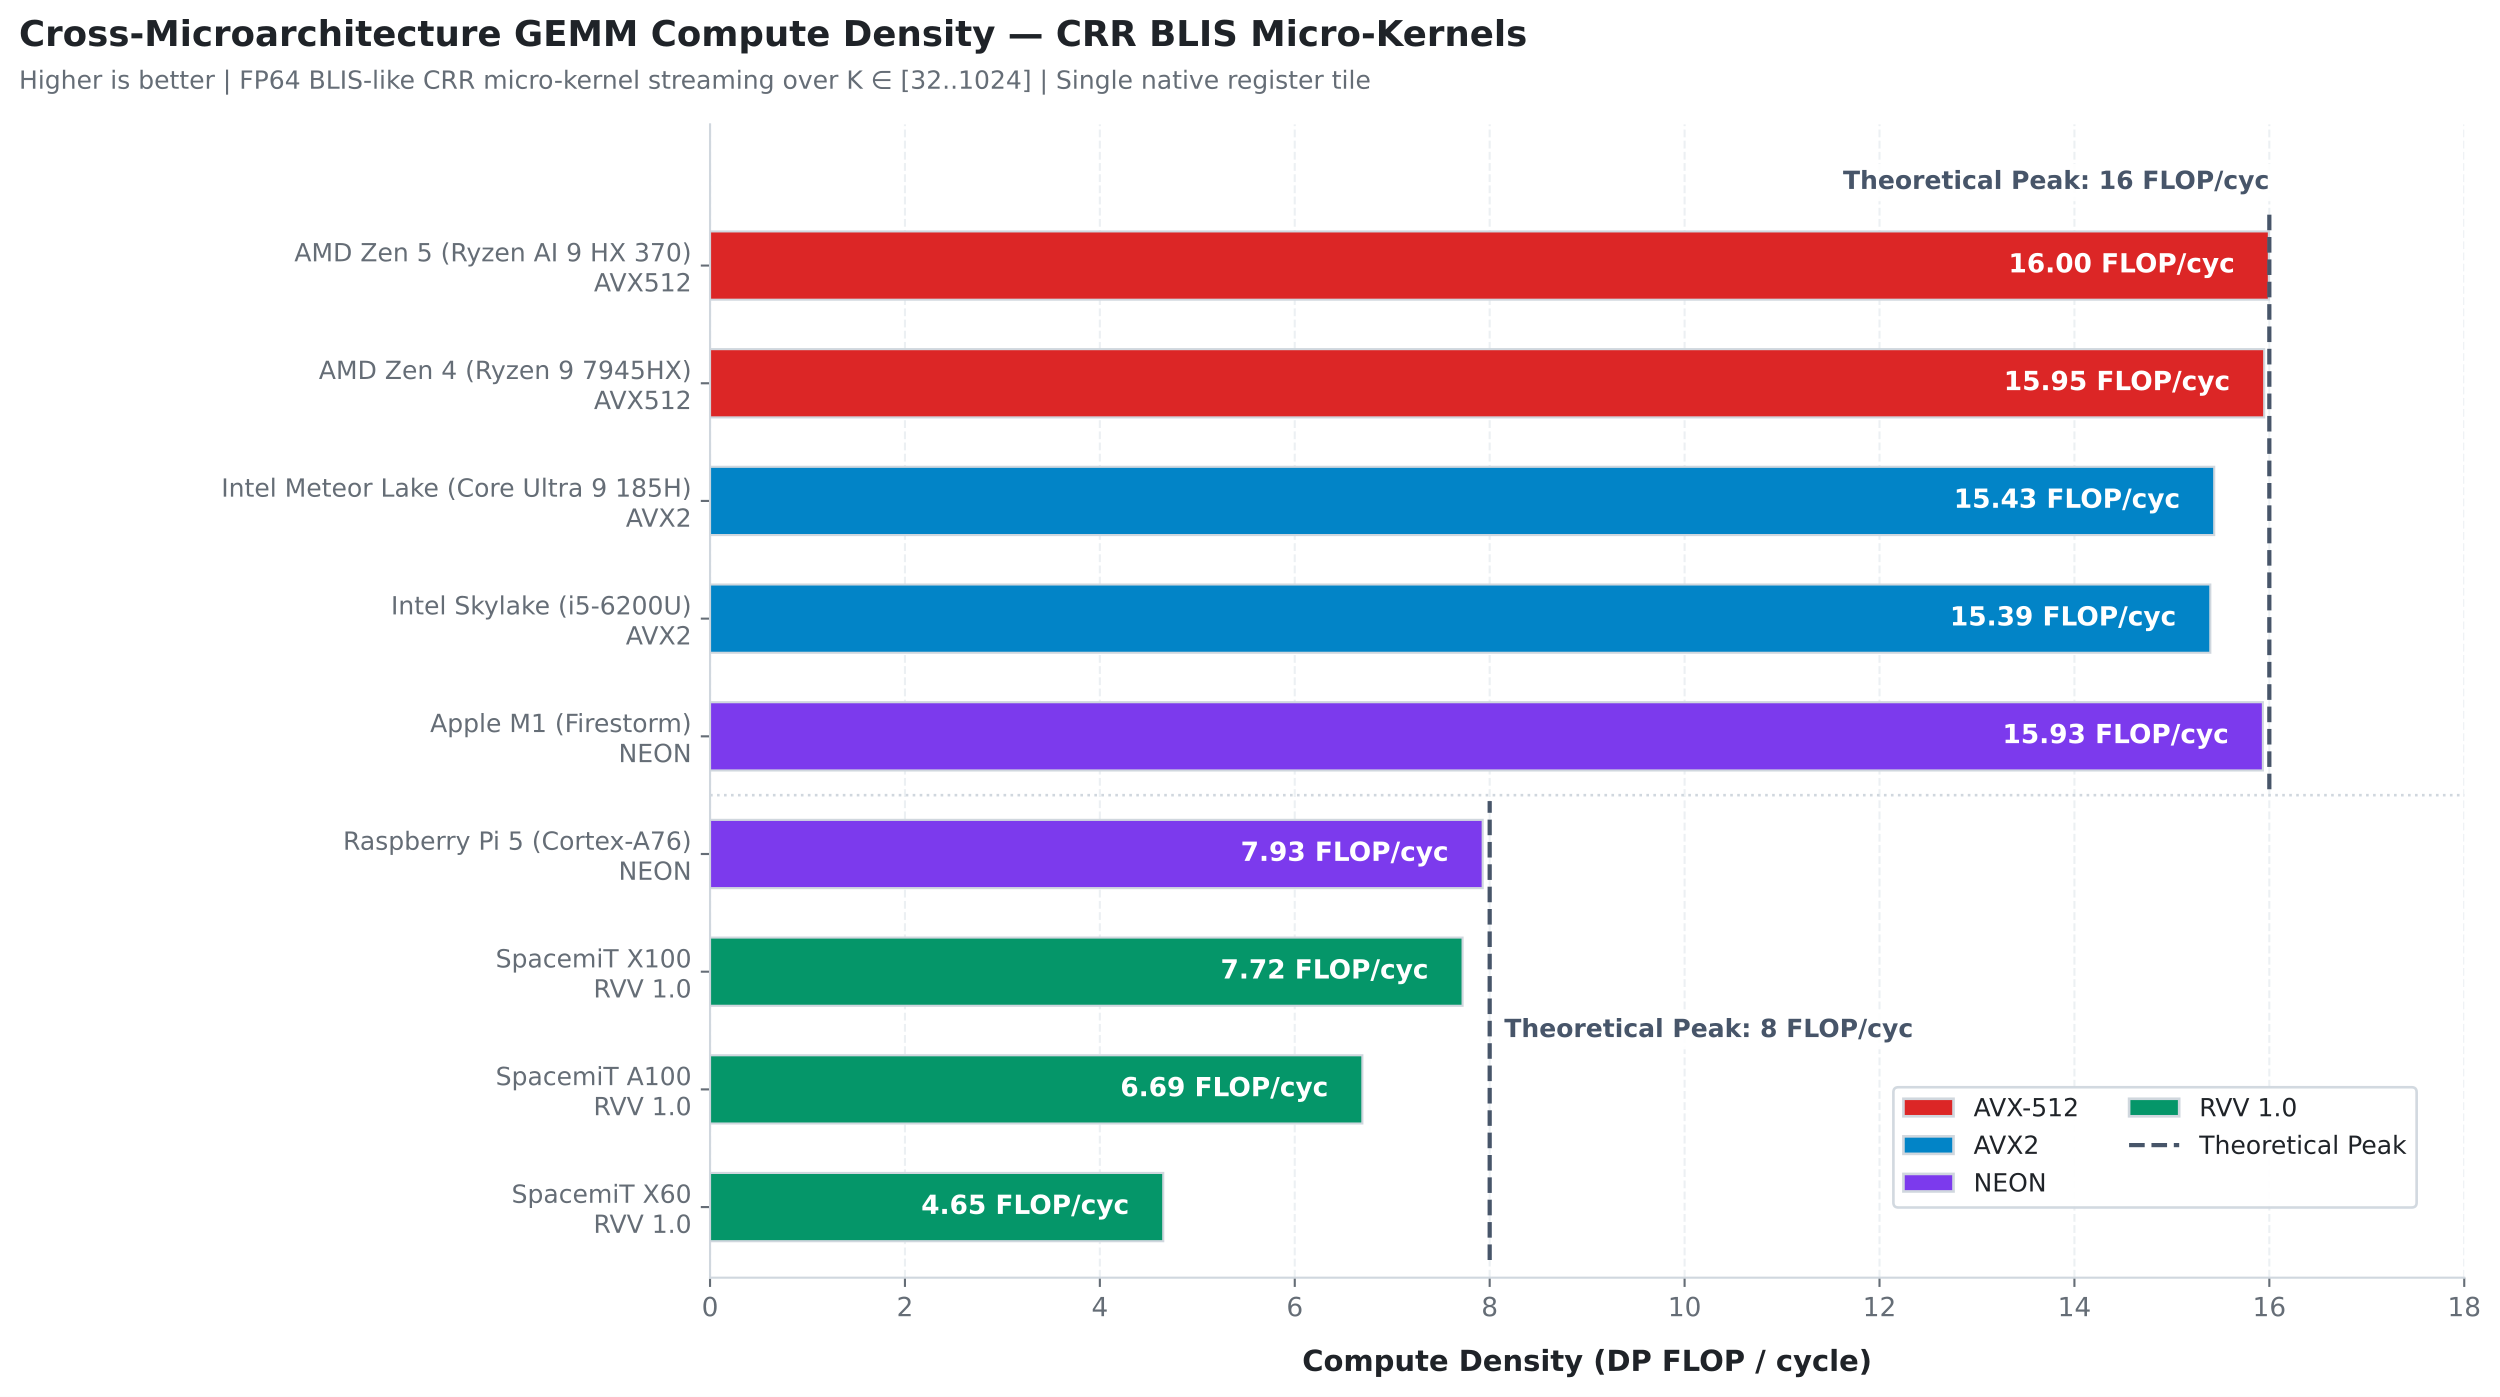
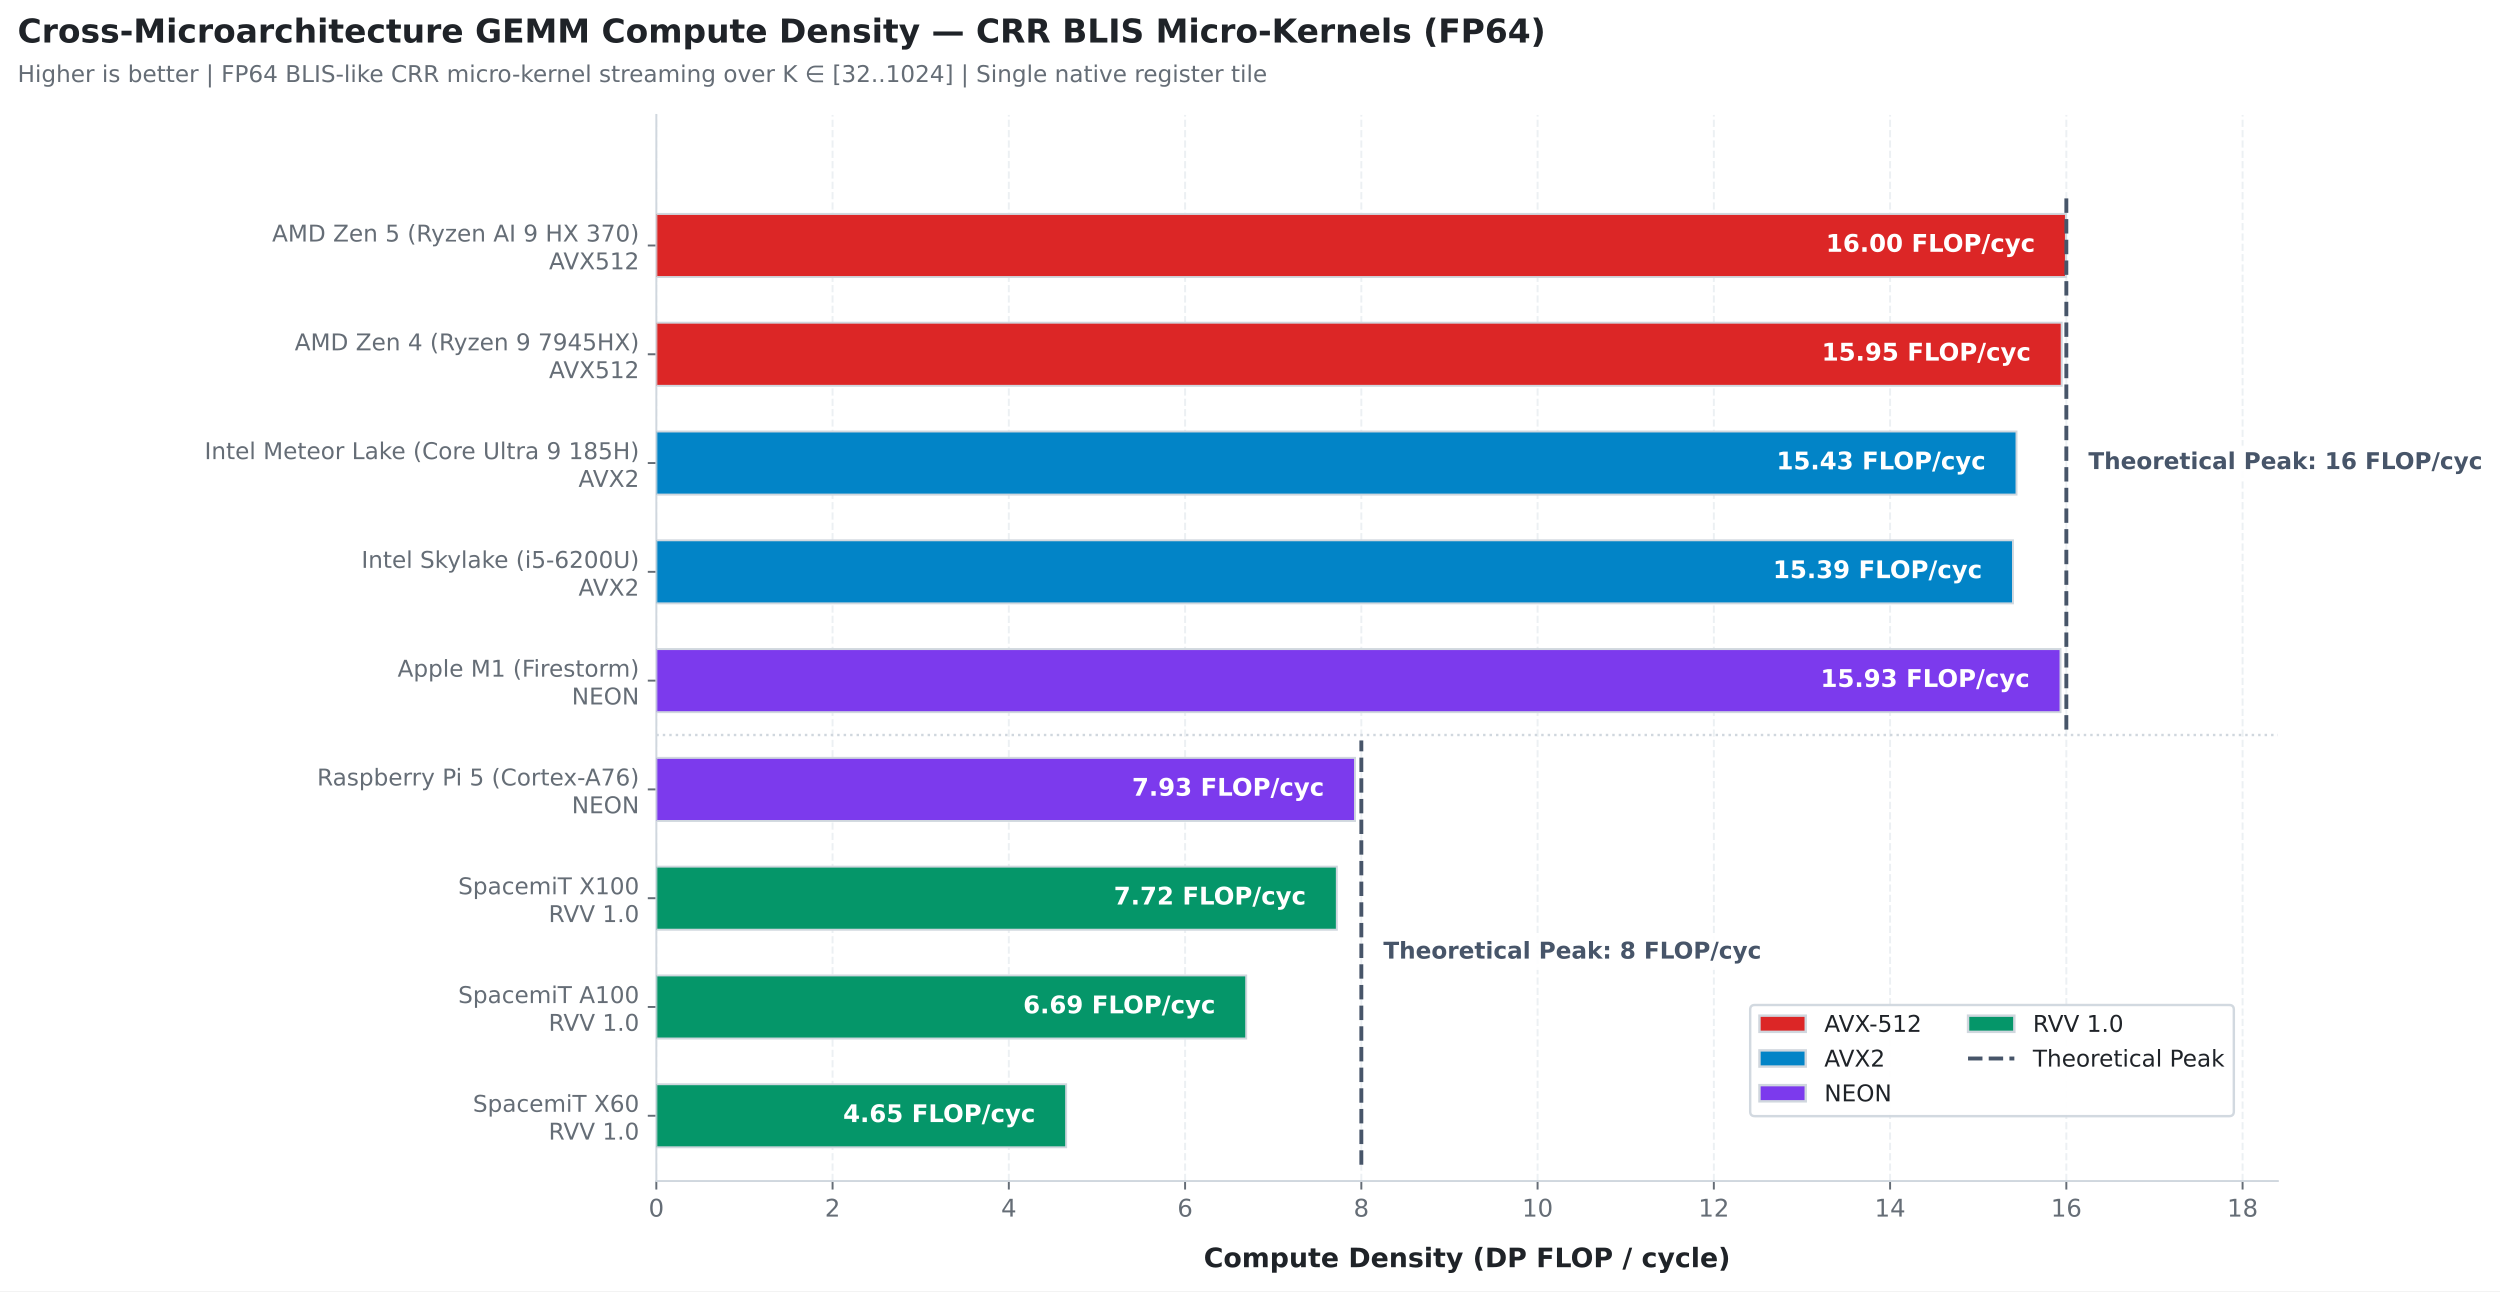
- <svg xmlns="http://www.w3.org/2000/svg" xmlns:xlink="http://www.w3.org/1999/xlink" width="948.122pt" height="529.759pt" viewBox="0 0 948.122 529.759" version="1.1">
+ <svg xmlns="http://www.w3.org/2000/svg" xmlns:xlink="http://www.w3.org/1999/xlink" width="1025.709pt" height="529.759pt" viewBox="0 0 1025.709 529.759" version="1.1">
  <defs>
    <style type="text/css">*{stroke-linejoin: round; stroke-linecap: butt}</style>
  </defs>
  <g id="figure_1">
    <g id="patch_1">
-       <path d="M 0 529.759  L 948.122 529.759  L 948.122 0  L 0 0  z " style="fill: #ffffff" />
+       <path d="M 0 529.759  L 1025.709 529.759  L 1025.709 0  L 0 0  z " style="fill: #ffffff" />
    </g>
    <g id="axes_1">
      <g id="patch_2">
        <path d="M 269.28 484.558  L 934.56 484.558  L 934.56 47.158  L 269.28 47.158  z " style="fill: #ffffff" />
      </g>
      <g id="matplotlib.axis_1">
        <g id="xtick_1">
          <g id="line2d_1">
-             <path d="M 269.28 484.558  L 269.28 47.158  " clip-path="url(#p05e4e67a41)" style="fill: none; stroke-dasharray: 2.96,1.28; stroke-dashoffset: 0; stroke: #eaeef2; stroke-opacity: 0.9; stroke-width: 0.8" />
+             <path d="M 269.28 484.558  L 269.28 47.158  " clip-path="url(#pf3f0d7f407)" style="fill: none; stroke-dasharray: 2.96,1.28; stroke-dashoffset: 0; stroke: #eaeef2; stroke-opacity: 0.9; stroke-width: 0.8" />
          </g>
          <g id="line2d_2">
            <defs>
-               <path id="mbe280e5e3b" d="M 0 0  L 0 3.5  " style="stroke: #656d76; stroke-width: 0.8" />
+               <path id="m3ccd0ef0bd" d="M 0 0  L 0 3.5  " style="stroke: #656d76; stroke-width: 0.8" />
            </defs>
            <g>
-               <use xlink:href="#mbe280e5e3b" x="269.28" y="484.558" style="fill: #656d76; stroke: #656d76; stroke-width: 0.8" />
+               <use xlink:href="#m3ccd0ef0bd" x="269.28" y="484.558" style="fill: #656d76; stroke: #656d76; stroke-width: 0.8" />
            </g>
          </g>
          <g id="text_1">
            <text style="font-size: 10px; font-family: 'DejaVu Sans', 'Liberation Sans', 'Helvetica', 'Arial', sans-serif; text-anchor: middle; fill: #656d76" x="269.28" y="499.156" transform="rotate(-0 269.28 499.1555)">0</text>
          </g>
        </g>
        <g id="xtick_2">
          <g id="line2d_3">
-             <path d="M 343.2 484.558  L 343.2 47.158  " clip-path="url(#p05e4e67a41)" style="fill: none; stroke-dasharray: 2.96,1.28; stroke-dashoffset: 0; stroke: #eaeef2; stroke-opacity: 0.9; stroke-width: 0.8" />
+             <path d="M 341.593 484.558  L 341.593 47.158  " clip-path="url(#pf3f0d7f407)" style="fill: none; stroke-dasharray: 2.96,1.28; stroke-dashoffset: 0; stroke: #eaeef2; stroke-opacity: 0.9; stroke-width: 0.8" />
          </g>
          <g id="line2d_4">
            <g>
-               <use xlink:href="#mbe280e5e3b" x="343.2" y="484.558" style="fill: #656d76; stroke: #656d76; stroke-width: 0.8" />
+               <use xlink:href="#m3ccd0ef0bd" x="341.593" y="484.558" style="fill: #656d76; stroke: #656d76; stroke-width: 0.8" />
            </g>
          </g>
          <g id="text_2">
-             <text style="font-size: 10px; font-family: 'DejaVu Sans', 'Liberation Sans', 'Helvetica', 'Arial', sans-serif; text-anchor: middle; fill: #656d76" x="343.2" y="499.156" transform="rotate(-0 343.2 499.1555)">2</text>
+             <text style="font-size: 10px; font-family: 'DejaVu Sans', 'Liberation Sans', 'Helvetica', 'Arial', sans-serif; text-anchor: middle; fill: #656d76" x="341.593" y="499.156" transform="rotate(-0 341.593 499.1555)">2</text>
          </g>
        </g>
        <g id="xtick_3">
          <g id="line2d_5">
-             <path d="M 417.12 484.558  L 417.12 47.158  " clip-path="url(#p05e4e67a41)" style="fill: none; stroke-dasharray: 2.96,1.28; stroke-dashoffset: 0; stroke: #eaeef2; stroke-opacity: 0.9; stroke-width: 0.8" />
+             <path d="M 413.906 484.558  L 413.906 47.158  " clip-path="url(#pf3f0d7f407)" style="fill: none; stroke-dasharray: 2.96,1.28; stroke-dashoffset: 0; stroke: #eaeef2; stroke-opacity: 0.9; stroke-width: 0.8" />
          </g>
          <g id="line2d_6">
            <g>
-               <use xlink:href="#mbe280e5e3b" x="417.12" y="484.558" style="fill: #656d76; stroke: #656d76; stroke-width: 0.8" />
+               <use xlink:href="#m3ccd0ef0bd" x="413.906" y="484.558" style="fill: #656d76; stroke: #656d76; stroke-width: 0.8" />
            </g>
          </g>
          <g id="text_3">
-             <text style="font-size: 10px; font-family: 'DejaVu Sans', 'Liberation Sans', 'Helvetica', 'Arial', sans-serif; text-anchor: middle; fill: #656d76" x="417.12" y="499.156" transform="rotate(-0 417.12 499.1555)">4</text>
+             <text style="font-size: 10px; font-family: 'DejaVu Sans', 'Liberation Sans', 'Helvetica', 'Arial', sans-serif; text-anchor: middle; fill: #656d76" x="413.906" y="499.156" transform="rotate(-0 413.9061 499.1555)">4</text>
          </g>
        </g>
        <g id="xtick_4">
          <g id="line2d_7">
-             <path d="M 491.04 484.558  L 491.04 47.158  " clip-path="url(#p05e4e67a41)" style="fill: none; stroke-dasharray: 2.96,1.28; stroke-dashoffset: 0; stroke: #eaeef2; stroke-opacity: 0.9; stroke-width: 0.8" />
+             <path d="M 486.219 484.558  L 486.219 47.158  " clip-path="url(#pf3f0d7f407)" style="fill: none; stroke-dasharray: 2.96,1.28; stroke-dashoffset: 0; stroke: #eaeef2; stroke-opacity: 0.9; stroke-width: 0.8" />
          </g>
          <g id="line2d_8">
            <g>
-               <use xlink:href="#mbe280e5e3b" x="491.04" y="484.558" style="fill: #656d76; stroke: #656d76; stroke-width: 0.8" />
+               <use xlink:href="#m3ccd0ef0bd" x="486.219" y="484.558" style="fill: #656d76; stroke: #656d76; stroke-width: 0.8" />
            </g>
          </g>
          <g id="text_4">
-             <text style="font-size: 10px; font-family: 'DejaVu Sans', 'Liberation Sans', 'Helvetica', 'Arial', sans-serif; text-anchor: middle; fill: #656d76" x="491.04" y="499.156" transform="rotate(-0 491.04 499.1555)">6</text>
+             <text style="font-size: 10px; font-family: 'DejaVu Sans', 'Liberation Sans', 'Helvetica', 'Arial', sans-serif; text-anchor: middle; fill: #656d76" x="486.219" y="499.156" transform="rotate(-0 486.2191 499.1555)">6</text>
          </g>
        </g>
        <g id="xtick_5">
          <g id="line2d_9">
-             <path d="M 564.96 484.558  L 564.96 47.158  " clip-path="url(#p05e4e67a41)" style="fill: none; stroke-dasharray: 2.96,1.28; stroke-dashoffset: 0; stroke: #eaeef2; stroke-opacity: 0.9; stroke-width: 0.8" />
+             <path d="M 558.532 484.558  L 558.532 47.158  " clip-path="url(#pf3f0d7f407)" style="fill: none; stroke-dasharray: 2.96,1.28; stroke-dashoffset: 0; stroke: #eaeef2; stroke-opacity: 0.9; stroke-width: 0.8" />
          </g>
          <g id="line2d_10">
            <g>
-               <use xlink:href="#mbe280e5e3b" x="564.96" y="484.558" style="fill: #656d76; stroke: #656d76; stroke-width: 0.8" />
+               <use xlink:href="#m3ccd0ef0bd" x="558.532" y="484.558" style="fill: #656d76; stroke: #656d76; stroke-width: 0.8" />
            </g>
          </g>
          <g id="text_5">
-             <text style="font-size: 10px; font-family: 'DejaVu Sans', 'Liberation Sans', 'Helvetica', 'Arial', sans-serif; text-anchor: middle; fill: #656d76" x="564.96" y="499.156" transform="rotate(-0 564.96 499.1555)">8</text>
+             <text style="font-size: 10px; font-family: 'DejaVu Sans', 'Liberation Sans', 'Helvetica', 'Arial', sans-serif; text-anchor: middle; fill: #656d76" x="558.532" y="499.156" transform="rotate(-0 558.5322 499.1555)">8</text>
          </g>
        </g>
        <g id="xtick_6">
          <g id="line2d_11">
-             <path d="M 638.88 484.558  L 638.88 47.158  " clip-path="url(#p05e4e67a41)" style="fill: none; stroke-dasharray: 2.96,1.28; stroke-dashoffset: 0; stroke: #eaeef2; stroke-opacity: 0.9; stroke-width: 0.8" />
+             <path d="M 630.845 484.558  L 630.845 47.158  " clip-path="url(#pf3f0d7f407)" style="fill: none; stroke-dasharray: 2.96,1.28; stroke-dashoffset: 0; stroke: #eaeef2; stroke-opacity: 0.9; stroke-width: 0.8" />
          </g>
          <g id="line2d_12">
            <g>
-               <use xlink:href="#mbe280e5e3b" x="638.88" y="484.558" style="fill: #656d76; stroke: #656d76; stroke-width: 0.8" />
+               <use xlink:href="#m3ccd0ef0bd" x="630.845" y="484.558" style="fill: #656d76; stroke: #656d76; stroke-width: 0.8" />
            </g>
          </g>
          <g id="text_6">
-             <text style="font-size: 10px; font-family: 'DejaVu Sans', 'Liberation Sans', 'Helvetica', 'Arial', sans-serif; text-anchor: middle; fill: #656d76" x="638.88" y="499.156" transform="rotate(-0 638.88 499.1555)">10</text>
+             <text style="font-size: 10px; font-family: 'DejaVu Sans', 'Liberation Sans', 'Helvetica', 'Arial', sans-serif; text-anchor: middle; fill: #656d76" x="630.845" y="499.156" transform="rotate(-0 630.8452 499.1555)">10</text>
          </g>
        </g>
        <g id="xtick_7">
          <g id="line2d_13">
-             <path d="M 712.8 484.558  L 712.8 47.158  " clip-path="url(#p05e4e67a41)" style="fill: none; stroke-dasharray: 2.96,1.28; stroke-dashoffset: 0; stroke: #eaeef2; stroke-opacity: 0.9; stroke-width: 0.8" />
+             <path d="M 703.158 484.558  L 703.158 47.158  " clip-path="url(#pf3f0d7f407)" style="fill: none; stroke-dasharray: 2.96,1.28; stroke-dashoffset: 0; stroke: #eaeef2; stroke-opacity: 0.9; stroke-width: 0.8" />
          </g>
          <g id="line2d_14">
            <g>
-               <use xlink:href="#mbe280e5e3b" x="712.8" y="484.558" style="fill: #656d76; stroke: #656d76; stroke-width: 0.8" />
+               <use xlink:href="#m3ccd0ef0bd" x="703.158" y="484.558" style="fill: #656d76; stroke: #656d76; stroke-width: 0.8" />
            </g>
          </g>
          <g id="text_7">
-             <text style="font-size: 10px; font-family: 'DejaVu Sans', 'Liberation Sans', 'Helvetica', 'Arial', sans-serif; text-anchor: middle; fill: #656d76" x="712.8" y="499.156" transform="rotate(-0 712.8 499.1555)">12</text>
+             <text style="font-size: 10px; font-family: 'DejaVu Sans', 'Liberation Sans', 'Helvetica', 'Arial', sans-serif; text-anchor: middle; fill: #656d76" x="703.158" y="499.156" transform="rotate(-0 703.1583 499.1555)">12</text>
          </g>
        </g>
        <g id="xtick_8">
          <g id="line2d_15">
-             <path d="M 786.72 484.558  L 786.72 47.158  " clip-path="url(#p05e4e67a41)" style="fill: none; stroke-dasharray: 2.96,1.28; stroke-dashoffset: 0; stroke: #eaeef2; stroke-opacity: 0.9; stroke-width: 0.8" />
+             <path d="M 775.471 484.558  L 775.471 47.158  " clip-path="url(#pf3f0d7f407)" style="fill: none; stroke-dasharray: 2.96,1.28; stroke-dashoffset: 0; stroke: #eaeef2; stroke-opacity: 0.9; stroke-width: 0.8" />
          </g>
          <g id="line2d_16">
            <g>
-               <use xlink:href="#mbe280e5e3b" x="786.72" y="484.558" style="fill: #656d76; stroke: #656d76; stroke-width: 0.8" />
+               <use xlink:href="#m3ccd0ef0bd" x="775.471" y="484.558" style="fill: #656d76; stroke: #656d76; stroke-width: 0.8" />
            </g>
          </g>
          <g id="text_8">
-             <text style="font-size: 10px; font-family: 'DejaVu Sans', 'Liberation Sans', 'Helvetica', 'Arial', sans-serif; text-anchor: middle; fill: #656d76" x="786.72" y="499.156" transform="rotate(-0 786.72 499.1555)">14</text>
+             <text style="font-size: 10px; font-family: 'DejaVu Sans', 'Liberation Sans', 'Helvetica', 'Arial', sans-serif; text-anchor: middle; fill: #656d76" x="775.471" y="499.156" transform="rotate(-0 775.4713 499.1555)">14</text>
          </g>
        </g>
        <g id="xtick_9">
          <g id="line2d_17">
-             <path d="M 860.64 484.558  L 860.64 47.158  " clip-path="url(#p05e4e67a41)" style="fill: none; stroke-dasharray: 2.96,1.28; stroke-dashoffset: 0; stroke: #eaeef2; stroke-opacity: 0.9; stroke-width: 0.8" />
+             <path d="M 847.784 484.558  L 847.784 47.158  " clip-path="url(#pf3f0d7f407)" style="fill: none; stroke-dasharray: 2.96,1.28; stroke-dashoffset: 0; stroke: #eaeef2; stroke-opacity: 0.9; stroke-width: 0.8" />
          </g>
          <g id="line2d_18">
            <g>
-               <use xlink:href="#mbe280e5e3b" x="860.64" y="484.558" style="fill: #656d76; stroke: #656d76; stroke-width: 0.8" />
+               <use xlink:href="#m3ccd0ef0bd" x="847.784" y="484.558" style="fill: #656d76; stroke: #656d76; stroke-width: 0.8" />
            </g>
          </g>
          <g id="text_9">
-             <text style="font-size: 10px; font-family: 'DejaVu Sans', 'Liberation Sans', 'Helvetica', 'Arial', sans-serif; text-anchor: middle; fill: #656d76" x="860.64" y="499.156" transform="rotate(-0 860.64 499.1555)">16</text>
+             <text style="font-size: 10px; font-family: 'DejaVu Sans', 'Liberation Sans', 'Helvetica', 'Arial', sans-serif; text-anchor: middle; fill: #656d76" x="847.784" y="499.156" transform="rotate(-0 847.7843 499.1555)">16</text>
          </g>
        </g>
        <g id="xtick_10">
          <g id="line2d_19">
-             <path d="M 934.56 484.558  L 934.56 47.158  " clip-path="url(#p05e4e67a41)" style="fill: none; stroke-dasharray: 2.96,1.28; stroke-dashoffset: 0; stroke: #eaeef2; stroke-opacity: 0.9; stroke-width: 0.8" />
+             <path d="M 920.097 484.558  L 920.097 47.158  " clip-path="url(#pf3f0d7f407)" style="fill: none; stroke-dasharray: 2.96,1.28; stroke-dashoffset: 0; stroke: #eaeef2; stroke-opacity: 0.9; stroke-width: 0.8" />
          </g>
          <g id="line2d_20">
            <g>
-               <use xlink:href="#mbe280e5e3b" x="934.56" y="484.558" style="fill: #656d76; stroke: #656d76; stroke-width: 0.8" />
+               <use xlink:href="#m3ccd0ef0bd" x="920.097" y="484.558" style="fill: #656d76; stroke: #656d76; stroke-width: 0.8" />
            </g>
          </g>
          <g id="text_10">
-             <text style="font-size: 10px; font-family: 'DejaVu Sans', 'Liberation Sans', 'Helvetica', 'Arial', sans-serif; text-anchor: middle; fill: #656d76" x="934.56" y="499.156" transform="rotate(-0 934.56 499.1555)">18</text>
+             <text style="font-size: 10px; font-family: 'DejaVu Sans', 'Liberation Sans', 'Helvetica', 'Arial', sans-serif; text-anchor: middle; fill: #656d76" x="920.097" y="499.156" transform="rotate(-0 920.0974 499.1555)">18</text>
          </g>
        </g>
        <g id="text_11">
          <text style="font-weight: 700; font-size: 11px; font-family: 'DejaVu Sans', 'Liberation Sans', 'Helvetica', 'Arial', sans-serif; text-anchor: middle; fill: #1f2328" x="601.92" y="519.916" transform="rotate(-0 601.92 519.9162)">Compute Density (DP FLOP / cycle)</text>
        </g>
      </g>
      <g id="matplotlib.axis_2">
        <g id="ytick_1">
          <g id="line2d_21">
            <defs>
-               <path id="m7b9314d6ee" d="M 0 0  L -3.5 0  " style="stroke: #656d76; stroke-width: 0.8" />
+               <path id="mdc178f519f" d="M 0 0  L -3.5 0  " style="stroke: #656d76; stroke-width: 0.8" />
            </defs>
            <g>
-               <use xlink:href="#m7b9314d6ee" x="269.28" y="457.778" style="fill: #656d76; stroke: #656d76; stroke-width: 0.8" />
+               <use xlink:href="#mdc178f519f" x="269.28" y="457.778" style="fill: #656d76; stroke: #656d76; stroke-width: 0.8" />
            </g>
          </g>
          <g id="text_12">
            <text style="font-size: 9.5px; font-family: 'DejaVu Sans', 'Liberation Sans', 'Helvetica', 'Arial', sans-serif; fill: #656d76" transform="translate(194.0166 456.1621)">SpacemiT X60</text>
            <text style="font-size: 9.5px; font-family: 'DejaVu Sans', 'Liberation Sans', 'Helvetica', 'Arial', sans-serif; fill: #656d76" transform="translate(225.0741 467.5639)">RVV 1.0</text>
          </g>
        </g>
        <g id="ytick_2">
          <g id="line2d_22">
            <g>
-               <use xlink:href="#m7b9314d6ee" x="269.28" y="413.146" style="fill: #656d76; stroke: #656d76; stroke-width: 0.8" />
+               <use xlink:href="#mdc178f519f" x="269.28" y="413.146" style="fill: #656d76; stroke: #656d76; stroke-width: 0.8" />
            </g>
          </g>
          <g id="text_13">
            <text style="font-size: 9.5px; font-family: 'DejaVu Sans', 'Liberation Sans', 'Helvetica', 'Arial', sans-serif; fill: #656d76" transform="translate(187.9811 411.5294)">SpacemiT A100</text>
            <text style="font-size: 9.5px; font-family: 'DejaVu Sans', 'Liberation Sans', 'Helvetica', 'Arial', sans-serif; fill: #656d76" transform="translate(225.0741 422.9313)">RVV 1.0</text>
          </g>
        </g>
        <g id="ytick_3">
          <g id="line2d_23">
            <g>
-               <use xlink:href="#m7b9314d6ee" x="269.28" y="368.513" style="fill: #656d76; stroke: #656d76; stroke-width: 0.8" />
+               <use xlink:href="#mdc178f519f" x="269.28" y="368.513" style="fill: #656d76; stroke: #656d76; stroke-width: 0.8" />
            </g>
          </g>
          <g id="text_14">
            <text style="font-size: 9.5px; font-family: 'DejaVu Sans', 'Liberation Sans', 'Helvetica', 'Arial', sans-serif; fill: #656d76" transform="translate(187.9722 366.8968)">SpacemiT X100</text>
            <text style="font-size: 9.5px; font-family: 'DejaVu Sans', 'Liberation Sans', 'Helvetica', 'Arial', sans-serif; fill: #656d76" transform="translate(225.0741 378.2986)">RVV 1.0</text>
          </g>
        </g>
        <g id="ytick_4">
          <g id="line2d_24">
            <g>
-               <use xlink:href="#m7b9314d6ee" x="269.28" y="323.88" style="fill: #656d76; stroke: #656d76; stroke-width: 0.8" />
+               <use xlink:href="#mdc178f519f" x="269.28" y="323.88" style="fill: #656d76; stroke: #656d76; stroke-width: 0.8" />
            </g>
          </g>
          <g id="text_15">
            <text style="font-size: 9.5px; font-family: 'DejaVu Sans', 'Liberation Sans', 'Helvetica', 'Arial', sans-serif; fill: #656d76" transform="translate(130.086 322.2641)">Raspberry Pi 5 (Cortex-A76)</text>
            <text style="font-size: 9.5px; font-family: 'DejaVu Sans', 'Liberation Sans', 'Helvetica', 'Arial', sans-serif; fill: #656d76" transform="translate(234.5845 333.666)">NEON</text>
          </g>
        </g>
        <g id="ytick_5">
          <g id="line2d_25">
            <g>
-               <use xlink:href="#m7b9314d6ee" x="269.28" y="279.248" style="fill: #656d76; stroke: #656d76; stroke-width: 0.8" />
+               <use xlink:href="#mdc178f519f" x="269.28" y="279.248" style="fill: #656d76; stroke: #656d76; stroke-width: 0.8" />
            </g>
          </g>
          <g id="text_16">
            <text style="font-size: 9.5px; font-family: 'DejaVu Sans', 'Liberation Sans', 'Helvetica', 'Arial', sans-serif; fill: #656d76" transform="translate(163.1104 277.6315)">Apple M1 (Firestorm)</text>
            <text style="font-size: 9.5px; font-family: 'DejaVu Sans', 'Liberation Sans', 'Helvetica', 'Arial', sans-serif; fill: #656d76" transform="translate(234.5845 289.0333)">NEON</text>
          </g>
        </g>
        <g id="ytick_6">
          <g id="line2d_26">
            <g>
-               <use xlink:href="#m7b9314d6ee" x="269.28" y="234.615" style="fill: #656d76; stroke: #656d76; stroke-width: 0.8" />
+               <use xlink:href="#mdc178f519f" x="269.28" y="234.615" style="fill: #656d76; stroke: #656d76; stroke-width: 0.8" />
            </g>
          </g>
          <g id="text_17">
            <text style="font-size: 9.5px; font-family: 'DejaVu Sans', 'Liberation Sans', 'Helvetica', 'Arial', sans-serif; fill: #656d76" transform="translate(148.2696 232.9988)">Intel Skylake (i5-6200U)</text>
            <text style="font-size: 9.5px; font-family: 'DejaVu Sans', 'Liberation Sans', 'Helvetica', 'Arial', sans-serif; fill: #656d76" transform="translate(237.338 244.4007)">AVX2</text>
          </g>
        </g>
        <g id="ytick_7">
          <g id="line2d_27">
            <g>
-               <use xlink:href="#m7b9314d6ee" x="269.28" y="189.982" style="fill: #656d76; stroke: #656d76; stroke-width: 0.8" />
+               <use xlink:href="#mdc178f519f" x="269.28" y="189.982" style="fill: #656d76; stroke: #656d76; stroke-width: 0.8" />
            </g>
          </g>
          <g id="text_18">
            <text style="font-size: 9.5px; font-family: 'DejaVu Sans', 'Liberation Sans', 'Helvetica', 'Arial', sans-serif; fill: #656d76" transform="translate(83.91305 188.3662)">Intel Meteor Lake (Core Ultra 9 185H)</text>
            <text style="font-size: 9.5px; font-family: 'DejaVu Sans', 'Liberation Sans', 'Helvetica', 'Arial', sans-serif; fill: #656d76" transform="translate(237.338 199.768)">AVX2</text>
          </g>
        </g>
        <g id="ytick_8">
          <g id="line2d_28">
            <g>
-               <use xlink:href="#m7b9314d6ee" x="269.28" y="145.35" style="fill: #656d76; stroke: #656d76; stroke-width: 0.8" />
+               <use xlink:href="#mdc178f519f" x="269.28" y="145.35" style="fill: #656d76; stroke: #656d76; stroke-width: 0.8" />
            </g>
          </g>
          <g id="text_19">
            <text style="font-size: 9.5px; font-family: 'DejaVu Sans', 'Liberation Sans', 'Helvetica', 'Arial', sans-serif; fill: #656d76" transform="translate(120.9126 143.7331)">AMD Zen 4 (Ryzen 9 7945HX)</text>
            <text style="font-size: 9.5px; font-family: 'DejaVu Sans', 'Liberation Sans', 'Helvetica', 'Arial', sans-serif; fill: #656d76" transform="translate(225.2493 155.135)">AVX512</text>
          </g>
        </g>
        <g id="ytick_9">
          <g id="line2d_29">
            <g>
-               <use xlink:href="#m7b9314d6ee" x="269.28" y="100.717" style="fill: #656d76; stroke: #656d76; stroke-width: 0.8" />
+               <use xlink:href="#mdc178f519f" x="269.28" y="100.717" style="fill: #656d76; stroke: #656d76; stroke-width: 0.8" />
            </g>
          </g>
          <g id="text_20">
            <text style="font-size: 9.5px; font-family: 'DejaVu Sans', 'Liberation Sans', 'Helvetica', 'Arial', sans-serif; fill: #656d76" transform="translate(111.6174 99.1005)">AMD Zen 5 (Ryzen AI 9 HX 370)</text>
            <text style="font-size: 9.5px; font-family: 'DejaVu Sans', 'Liberation Sans', 'Helvetica', 'Arial', sans-serif; fill: #656d76" transform="translate(225.2493 110.5024)">AVX512</text>
          </g>
        </g>
      </g>
      <g id="line2d_30">
-         <path d="M 269.28 301.564  L 934.56 301.564  " clip-path="url(#p05e4e67a41)" style="fill: none; stroke-dasharray: 1,1.65; stroke-dashoffset: 0; stroke: #d0d7de" />
+         <path d="M 269.28 301.564  L 934.56 301.564  " clip-path="url(#pf3f0d7f407)" style="fill: none; stroke-dasharray: 1,1.65; stroke-dashoffset: 0; stroke: #d0d7de" />
      </g>
      <g id="patch_3">
        <path d="M 269.28 484.558  L 269.28 47.158  " style="fill: none; stroke: #d0d7de; stroke-width: 0.8; stroke-linejoin: miter; stroke-linecap: square" />
      </g>
      <g id="patch_4">
        <path d="M 269.28 484.558  L 934.56 484.558  " style="fill: none; stroke: #d0d7de; stroke-width: 0.8; stroke-linejoin: miter; stroke-linecap: square" />
      </g>
      <g id="patch_5">
-         <path d="M 269.28 470.722  L 441.159 470.722  L 441.159 444.835  L 269.28 444.835  z " clip-path="url(#p05e4e67a41)" style="fill: #059669; stroke: #d0d7de; stroke-width: 0.8; stroke-linejoin: miter" />
+         <path d="M 269.28 470.722  L 437.422 470.722  L 437.422 444.835  L 269.28 444.835  z " clip-path="url(#pf3f0d7f407)" style="fill: #059669; stroke: #d0d7de; stroke-width: 0.8; stroke-linejoin: miter" />
      </g>
      <g id="patch_6">
-         <path d="M 269.28 426.089  L 516.675 426.089  L 516.675 400.202  L 269.28 400.202  z " clip-path="url(#p05e4e67a41)" style="fill: #059669; stroke: #d0d7de; stroke-width: 0.8; stroke-linejoin: miter" />
+         <path d="M 269.28 426.089  L 511.297 426.089  L 511.297 400.202  L 269.28 400.202  z " clip-path="url(#pf3f0d7f407)" style="fill: #059669; stroke: #d0d7de; stroke-width: 0.8; stroke-linejoin: miter" />
      </g>
      <g id="patch_7">
-         <path d="M 269.28 381.456  L 554.681 381.456  L 554.681 355.57  L 269.28 355.57  z " clip-path="url(#p05e4e67a41)" style="fill: #059669; stroke: #d0d7de; stroke-width: 0.8; stroke-linejoin: miter" />
+         <path d="M 269.28 381.456  L 548.477 381.456  L 548.477 355.57  L 269.28 355.57  z " clip-path="url(#pf3f0d7f407)" style="fill: #059669; stroke: #d0d7de; stroke-width: 0.8; stroke-linejoin: miter" />
      </g>
      <g id="patch_8">
-         <path d="M 269.28 336.824  L 562.31 336.824  L 562.31 310.937  L 269.28 310.937  z " clip-path="url(#p05e4e67a41)" style="fill: #7c3aed; stroke: #d0d7de; stroke-width: 0.8; stroke-linejoin: miter" />
+         <path d="M 269.28 336.824  L 555.94 336.824  L 555.94 310.937  L 269.28 310.937  z " clip-path="url(#pf3f0d7f407)" style="fill: #7c3aed; stroke: #d0d7de; stroke-width: 0.8; stroke-linejoin: miter" />
      </g>
      <g id="patch_9">
-         <path d="M 269.28 292.191  L 858.197 292.191  L 858.197 266.304  L 269.28 266.304  z " clip-path="url(#p05e4e67a41)" style="fill: #7c3aed; stroke: #d0d7de; stroke-width: 0.8; stroke-linejoin: miter" />
+         <path d="M 269.28 292.191  L 845.394 292.191  L 845.394 266.304  L 269.28 266.304  z " clip-path="url(#pf3f0d7f407)" style="fill: #7c3aed; stroke: #d0d7de; stroke-width: 0.8; stroke-linejoin: miter" />
      </g>
      <g id="patch_10">
-         <path d="M 269.28 247.559  L 838.261 247.559  L 838.261 221.672  L 269.28 221.672  z " clip-path="url(#p05e4e67a41)" style="fill: #0284c7; stroke: #d0d7de; stroke-width: 0.8; stroke-linejoin: miter" />
+         <path d="M 269.28 247.559  L 825.892 247.559  L 825.892 221.672  L 269.28 221.672  z " clip-path="url(#pf3f0d7f407)" style="fill: #0284c7; stroke: #d0d7de; stroke-width: 0.8; stroke-linejoin: miter" />
      </g>
      <g id="patch_11">
-         <path d="M 269.28 202.926  L 839.739 202.926  L 839.739 177.039  L 269.28 177.039  z " clip-path="url(#p05e4e67a41)" style="fill: #0284c7; stroke: #d0d7de; stroke-width: 0.8; stroke-linejoin: miter" />
+         <path d="M 269.28 202.926  L 827.338 202.926  L 827.338 177.039  L 269.28 177.039  z " clip-path="url(#pf3f0d7f407)" style="fill: #0284c7; stroke: #d0d7de; stroke-width: 0.8; stroke-linejoin: miter" />
      </g>
      <g id="patch_12">
-         <path d="M 269.28 158.293  L 858.696 158.293  L 858.696 132.406  L 269.28 132.406  z " clip-path="url(#p05e4e67a41)" style="fill: #dc2626; stroke: #d0d7de; stroke-width: 0.8; stroke-linejoin: miter" />
+         <path d="M 269.28 158.293  L 845.883 158.293  L 845.883 132.406  L 269.28 132.406  z " clip-path="url(#pf3f0d7f407)" style="fill: #dc2626; stroke: #d0d7de; stroke-width: 0.8; stroke-linejoin: miter" />
      </g>
      <g id="patch_13">
-         <path d="M 269.28 113.661  L 860.466 113.661  L 860.466 87.774  L 269.28 87.774  z " clip-path="url(#p05e4e67a41)" style="fill: #dc2626; stroke: #d0d7de; stroke-width: 0.8; stroke-linejoin: miter" />
+         <path d="M 269.28 113.661  L 847.614 113.661  L 847.614 87.774  L 269.28 87.774  z " clip-path="url(#pf3f0d7f407)" style="fill: #dc2626; stroke: #d0d7de; stroke-width: 0.8; stroke-linejoin: miter" />
      </g>
      <g id="LineCollection_1">
-         <path d="M 564.96 477.863  L 564.96 303.796  " clip-path="url(#p05e4e67a41)" style="fill: none; stroke-dasharray: 5.92,2.56; stroke-dashoffset: 0; stroke: #475569; stroke-width: 1.6" />
+         <path d="M 558.532 477.863  L 558.532 303.796  " clip-path="url(#pf3f0d7f407)" style="fill: none; stroke-dasharray: 5.92,2.56; stroke-dashoffset: 0; stroke: #475569; stroke-width: 1.6" />
      </g>
      <g id="text_21">
        <g id="patch_14">
-           <path d="M 570.504 397.955  L 725.58 397.955  Q 727.955 397.955 727.955 395.58  L 727.955 386.079  Q 727.955 383.704 725.58 383.704  L 570.504 383.704  Q 568.129 383.704 568.129 386.079  L 568.129 395.58  Q 568.129 397.955 570.504 397.955  z " style="fill: #ffffff; opacity: 0.9" />
-         </g>
-         <text style="font-weight: 700; font-size: 9.5px; font-family: 'DejaVu Sans', 'Liberation Sans', 'Helvetica', 'Arial', sans-serif; text-anchor: start; fill: #475569" x="570.504" y="393.297" transform="rotate(-0 570.504 393.2975)">Theoretical Peak: 8 FLOP/cyc</text>
+           <path d="M 567.571 397.955  L 722.647 397.955  Q 725.022 397.955 725.022 395.58  L 725.022 386.079  Q 725.022 383.704 722.647 383.704  L 567.571 383.704  Q 565.196 383.704 565.196 386.079  L 565.196 395.58  Q 565.196 397.955 567.571 397.955  z " style="fill: #ffffff; opacity: 0.9" />
+         </g>
+         <text style="font-weight: 700; font-size: 9.5px; font-family: 'DejaVu Sans', 'Liberation Sans', 'Helvetica', 'Arial', sans-serif; text-anchor: start; fill: #475569" x="567.571" y="393.297" transform="rotate(-0 567.5713 393.2975)">Theoretical Peak: 8 FLOP/cyc</text>
      </g>
      <g id="LineCollection_2">
-         <path d="M 860.64 299.332  L 860.64 80.632  " clip-path="url(#p05e4e67a41)" style="fill: none; stroke-dasharray: 5.92,2.56; stroke-dashoffset: 0; stroke: #475569; stroke-width: 1.6" />
+         <path d="M 847.784 299.332  L 847.784 80.632  " clip-path="url(#pf3f0d7f407)" style="fill: none; stroke-dasharray: 5.92,2.56; stroke-dashoffset: 0; stroke: #475569; stroke-width: 1.6" />
      </g>
      <g id="text_22">
        <g id="patch_15">
-           <path d="M 698.954 76.312  L 860.64 76.312  Q 863.015 76.312 863.015 73.937  L 863.015 64.437  Q 863.015 62.062 860.64 62.062  L 698.954 62.062  Q 696.579 62.062 696.579 64.437  L 696.579 73.937  Q 696.579 76.312 698.954 76.312  z " style="fill: #ffffff; opacity: 0.9" />
-         </g>
-         <text style="font-weight: 700; font-size: 9.5px; font-family: 'DejaVu Sans', 'Liberation Sans', 'Helvetica', 'Arial', sans-serif; text-anchor: end; fill: #475569" x="860.64" y="71.655" transform="rotate(-0 860.64 71.65526)">Theoretical Peak: 16 FLOP/cyc</text>
+           <path d="M 856.823 197.108  L 1018.509 197.108  Q 1020.884 197.108 1020.884 194.733  L 1020.884 185.232  Q 1020.884 182.857 1018.509 182.857  L 856.823 182.857  Q 854.448 182.857 854.448 185.232  L 854.448 194.733  Q 854.448 197.108 856.823 197.108  z " style="fill: #ffffff; opacity: 0.9" />
+         </g>
+         <text style="font-weight: 700; font-size: 9.5px; font-family: 'DejaVu Sans', 'Liberation Sans', 'Helvetica', 'Arial', sans-serif; text-anchor: start; fill: #475569" x="856.823" y="192.451" transform="rotate(-0 856.8235 192.4505)">Theoretical Peak: 16 FLOP/cyc</text>
      </g>
      <g id="text_23">
-         <text style="font-weight: 700; font-size: 10px; font-family: 'DejaVu Sans', 'Liberation Sans', 'Helvetica', 'Arial', sans-serif; text-anchor: end; fill: #ffffff" x="428.223" y="460.376" transform="rotate(-0 428.2228 460.376)">4.65 FLOP/cyc</text>
+         <text style="font-weight: 700; font-size: 10px; font-family: 'DejaVu Sans', 'Liberation Sans', 'Helvetica', 'Arial', sans-serif; text-anchor: end; fill: #ffffff" x="424.768" y="460.376" transform="rotate(-0 424.7675 460.376)">4.65 FLOP/cyc</text>
      </g>
      <g id="text_24">
-         <text style="font-weight: 700; font-size: 10px; font-family: 'DejaVu Sans', 'Liberation Sans', 'Helvetica', 'Arial', sans-serif; text-anchor: end; fill: #ffffff" x="503.739" y="415.743" transform="rotate(-0 503.7395 415.7433)">6.69 FLOP/cyc</text>
+         <text style="font-weight: 700; font-size: 10px; font-family: 'DejaVu Sans', 'Liberation Sans', 'Helvetica', 'Arial', sans-serif; text-anchor: end; fill: #ffffff" x="498.643" y="415.743" transform="rotate(-0 498.6425 415.7433)">6.69 FLOP/cyc</text>
      </g>
      <g id="text_25">
-         <text style="font-weight: 700; font-size: 10px; font-family: 'DejaVu Sans', 'Liberation Sans', 'Helvetica', 'Arial', sans-serif; text-anchor: end; fill: #ffffff" x="541.745" y="371.111" transform="rotate(-0 541.7454 371.1106)">7.72 FLOP/cyc</text>
+         <text style="font-weight: 700; font-size: 10px; font-family: 'DejaVu Sans', 'Liberation Sans', 'Helvetica', 'Arial', sans-serif; text-anchor: end; fill: #ffffff" x="535.822" y="371.111" transform="rotate(-0 535.8223 371.1106)">7.72 FLOP/cyc</text>
      </g>
      <g id="text_26">
-         <text style="font-weight: 700; font-size: 10px; font-family: 'DejaVu Sans', 'Liberation Sans', 'Helvetica', 'Arial', sans-serif; text-anchor: end; fill: #ffffff" x="549.374" y="326.478" transform="rotate(-0 549.374 326.478)">7.93 FLOP/cyc</text>
+         <text style="font-weight: 700; font-size: 10px; font-family: 'DejaVu Sans', 'Liberation Sans', 'Helvetica', 'Arial', sans-serif; text-anchor: end; fill: #ffffff" x="543.285" y="326.478" transform="rotate(-0 543.285 326.478)">7.93 FLOP/cyc</text>
      </g>
      <g id="text_27">
-         <text style="font-weight: 700; font-size: 10px; font-family: 'DejaVu Sans', 'Liberation Sans', 'Helvetica', 'Arial', sans-serif; text-anchor: end; fill: #ffffff" x="845.261" y="281.845" transform="rotate(-0 845.2609 281.8453)">15.93 FLOP/cyc</text>
+         <text style="font-weight: 700; font-size: 10px; font-family: 'DejaVu Sans', 'Liberation Sans', 'Helvetica', 'Arial', sans-serif; text-anchor: end; fill: #ffffff" x="832.74" y="281.845" transform="rotate(-0 832.7396 281.8453)">15.93 FLOP/cyc</text>
      </g>
      <g id="text_28">
-         <text style="font-weight: 700; font-size: 10px; font-family: 'DejaVu Sans', 'Liberation Sans', 'Helvetica', 'Arial', sans-serif; text-anchor: end; fill: #ffffff" x="825.325" y="237.213" transform="rotate(-0 825.3247 237.2127)">15.39 FLOP/cyc</text>
+         <text style="font-weight: 700; font-size: 10px; font-family: 'DejaVu Sans', 'Liberation Sans', 'Helvetica', 'Arial', sans-serif; text-anchor: end; fill: #ffffff" x="813.237" y="237.213" transform="rotate(-0 813.2368 237.2127)">15.39 FLOP/cyc</text>
      </g>
      <g id="text_29">
-         <text style="font-weight: 700; font-size: 10px; font-family: 'DejaVu Sans', 'Liberation Sans', 'Helvetica', 'Arial', sans-serif; text-anchor: end; fill: #ffffff" x="826.803" y="192.58" transform="rotate(-0 826.8031 192.58)">15.43 FLOP/cyc</text>
+         <text style="font-weight: 700; font-size: 10px; font-family: 'DejaVu Sans', 'Liberation Sans', 'Helvetica', 'Arial', sans-serif; text-anchor: end; fill: #ffffff" x="814.683" y="192.58" transform="rotate(-0 814.6831 192.58)">15.43 FLOP/cyc</text>
      </g>
      <g id="text_30">
-         <text style="font-weight: 700; font-size: 10px; font-family: 'DejaVu Sans', 'Liberation Sans', 'Helvetica', 'Arial', sans-serif; text-anchor: end; fill: #ffffff" x="845.76" y="147.947" transform="rotate(-0 845.7599 147.9474)">15.95 FLOP/cyc</text>
+         <text style="font-weight: 700; font-size: 10px; font-family: 'DejaVu Sans', 'Liberation Sans', 'Helvetica', 'Arial', sans-serif; text-anchor: end; fill: #ffffff" x="833.228" y="147.947" transform="rotate(-0 833.2277 147.9474)">15.95 FLOP/cyc</text>
      </g>
      <g id="text_31">
-         <text style="font-weight: 700; font-size: 10px; font-family: 'DejaVu Sans', 'Liberation Sans', 'Helvetica', 'Arial', sans-serif; text-anchor: end; fill: #ffffff" x="847.53" y="103.315" transform="rotate(-0 847.5303 103.3147)">16.00 FLOP/cyc</text>
+         <text style="font-weight: 700; font-size: 10px; font-family: 'DejaVu Sans', 'Liberation Sans', 'Helvetica', 'Arial', sans-serif; text-anchor: end; fill: #ffffff" x="834.96" y="103.315" transform="rotate(-0 834.9596 103.3147)">16.00 FLOP/cyc</text>
      </g>
      <g id="legend_1">
        <g id="patch_16">
          <path d="M 719.972 457.938  L 914.604 457.938  Q 916.504 457.938 916.504 456.038  L 916.504 414.236  Q 916.504 412.336 914.604 412.336  L 719.972 412.336  Q 718.072 412.336 718.072 414.236  L 718.072 456.038  Q 718.072 457.938 719.972 457.938  z " style="fill: #ffffff; opacity: 0.95; stroke: #d0d7de; stroke-linejoin: miter" />
        </g>
        <g id="patch_17">
          <path d="M 721.872 423.354  L 740.872 423.354  L 740.872 416.704  L 721.872 416.704  z " style="fill: #dc2626; stroke: #d0d7de; stroke-linejoin: miter" />
        </g>
        <g id="text_32">
          <text style="font-size: 9.5px; font-family: 'DejaVu Sans', 'Liberation Sans', 'Helvetica', 'Arial', sans-serif; text-anchor: start; fill: #1f2328" x="748.472" y="423.354" transform="rotate(-0 748.4717 423.3542)">AVX-512</text>
        </g>
        <g id="patch_18">
          <path d="M 721.872 437.605  L 740.872 437.605  L 740.872 430.955  L 721.872 430.955  z " style="fill: #0284c7; stroke: #d0d7de; stroke-linejoin: miter" />
        </g>
        <g id="text_33">
          <text style="font-size: 9.5px; font-family: 'DejaVu Sans', 'Liberation Sans', 'Helvetica', 'Arial', sans-serif; text-anchor: start; fill: #1f2328" x="748.472" y="437.605" transform="rotate(-0 748.4717 437.6049)">AVX2</text>
        </g>
        <g id="patch_19">
          <path d="M 721.872 451.856  L 740.872 451.856  L 740.872 445.206  L 721.872 445.206  z " style="fill: #7c3aed; stroke: #d0d7de; stroke-linejoin: miter" />
        </g>
        <g id="text_34">
          <text style="font-size: 9.5px; font-family: 'DejaVu Sans', 'Liberation Sans', 'Helvetica', 'Arial', sans-serif; text-anchor: start; fill: #1f2328" x="748.472" y="451.856" transform="rotate(-0 748.4717 451.8557)">NEON</text>
        </g>
        <g id="patch_20">
          <path d="M 807.456 423.354  L 826.456 423.354  L 826.456 416.704  L 807.456 416.704  z " style="fill: #059669; stroke: #d0d7de; stroke-linejoin: miter" />
        </g>
        <g id="text_35">
          <text style="font-size: 9.5px; font-family: 'DejaVu Sans', 'Liberation Sans', 'Helvetica', 'Arial', sans-serif; text-anchor: start; fill: #1f2328" x="834.056" y="423.354" transform="rotate(-0 834.0563 423.3542)">RVV 1.0</text>
        </g>
        <g id="line2d_31">
          <path d="M 807.456 434.28  L 816.956 434.28  L 826.456 434.28  " style="fill: none; stroke-dasharray: 5.92,2.56; stroke-dashoffset: 0; stroke: #475569; stroke-width: 1.6" />
        </g>
        <g id="text_36">
          <text style="font-size: 9.5px; font-family: 'DejaVu Sans', 'Liberation Sans', 'Helvetica', 'Arial', sans-serif; text-anchor: start; fill: #1f2328" x="834.056" y="437.605" transform="rotate(-0 834.0563 437.6049)">Theoretical Peak</text>
        </g>
      </g>
    </g>
    <g id="text_37">
-       <text style="font-weight: 700; font-size: 13.5px; font-family: 'DejaVu Sans', 'Liberation Sans', 'Helvetica', 'Arial', sans-serif; text-anchor: start; fill: #1f2328" x="7.2" y="17.458" transform="rotate(-0 7.2 17.45789)">Cross-Microarchitecture GEMM Compute Density — CRR BLIS Micro-Kernels</text>
+       <text style="font-weight: 700; font-size: 13.5px; font-family: 'DejaVu Sans', 'Liberation Sans', 'Helvetica', 'Arial', sans-serif; text-anchor: start; fill: #1f2328" x="7.2" y="17.458" transform="rotate(-0 7.2 17.45789)">Cross-Microarchitecture GEMM Compute Density — CRR BLIS Micro-Kernels (FP64)</text>
    </g>
    <g id="text_38">
      <text style="font-size: 9.5px; font-family: 'DejaVu Sans', 'Liberation Sans', 'Helvetica', 'Arial', sans-serif; text-anchor: start; fill: #656d76" x="7.2" y="33.658" transform="rotate(-0 7.2 33.65789)">Higher is better | FP64 BLIS-like CRR micro-kernel streaming over K ∈ [32..1024] | Single native register tile</text>
    </g>
  </g>
  <defs>
-     <clipPath id="p05e4e67a41">
+     <clipPath id="pf3f0d7f407">
      <rect x="269.28" y="47.158" width="665.28" height="437.4" />
    </clipPath>
  </defs>
</svg>
